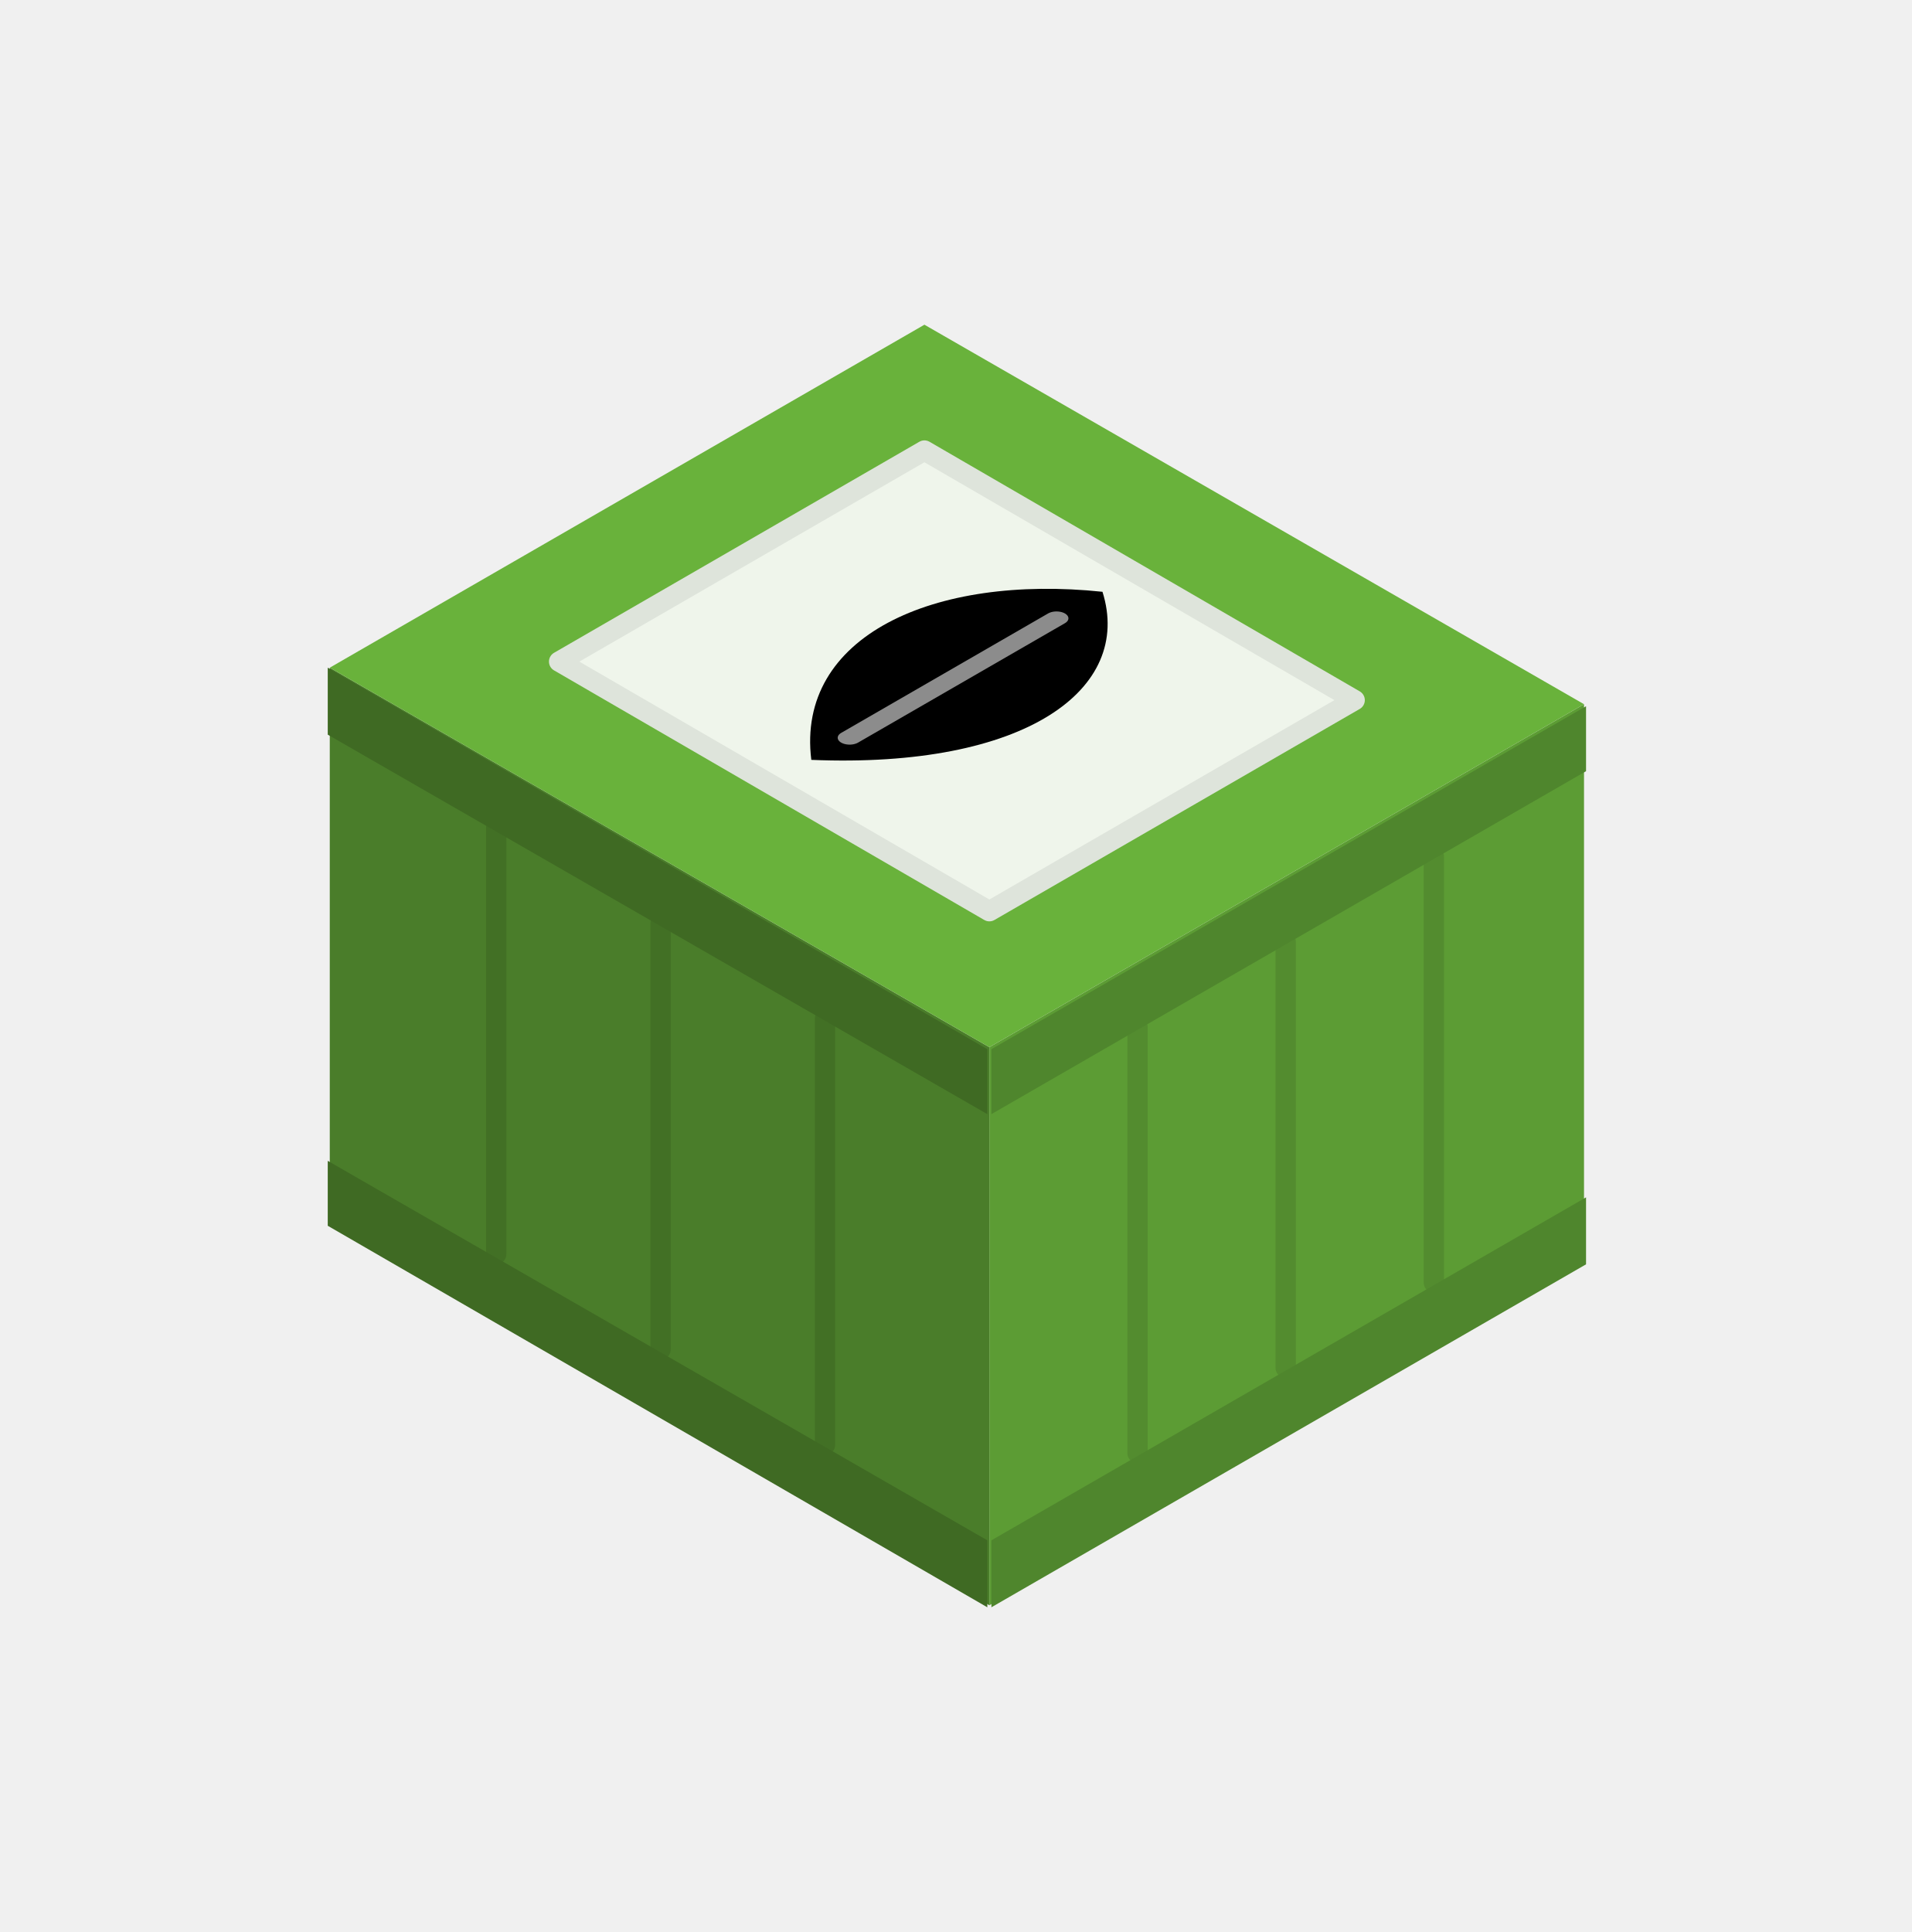
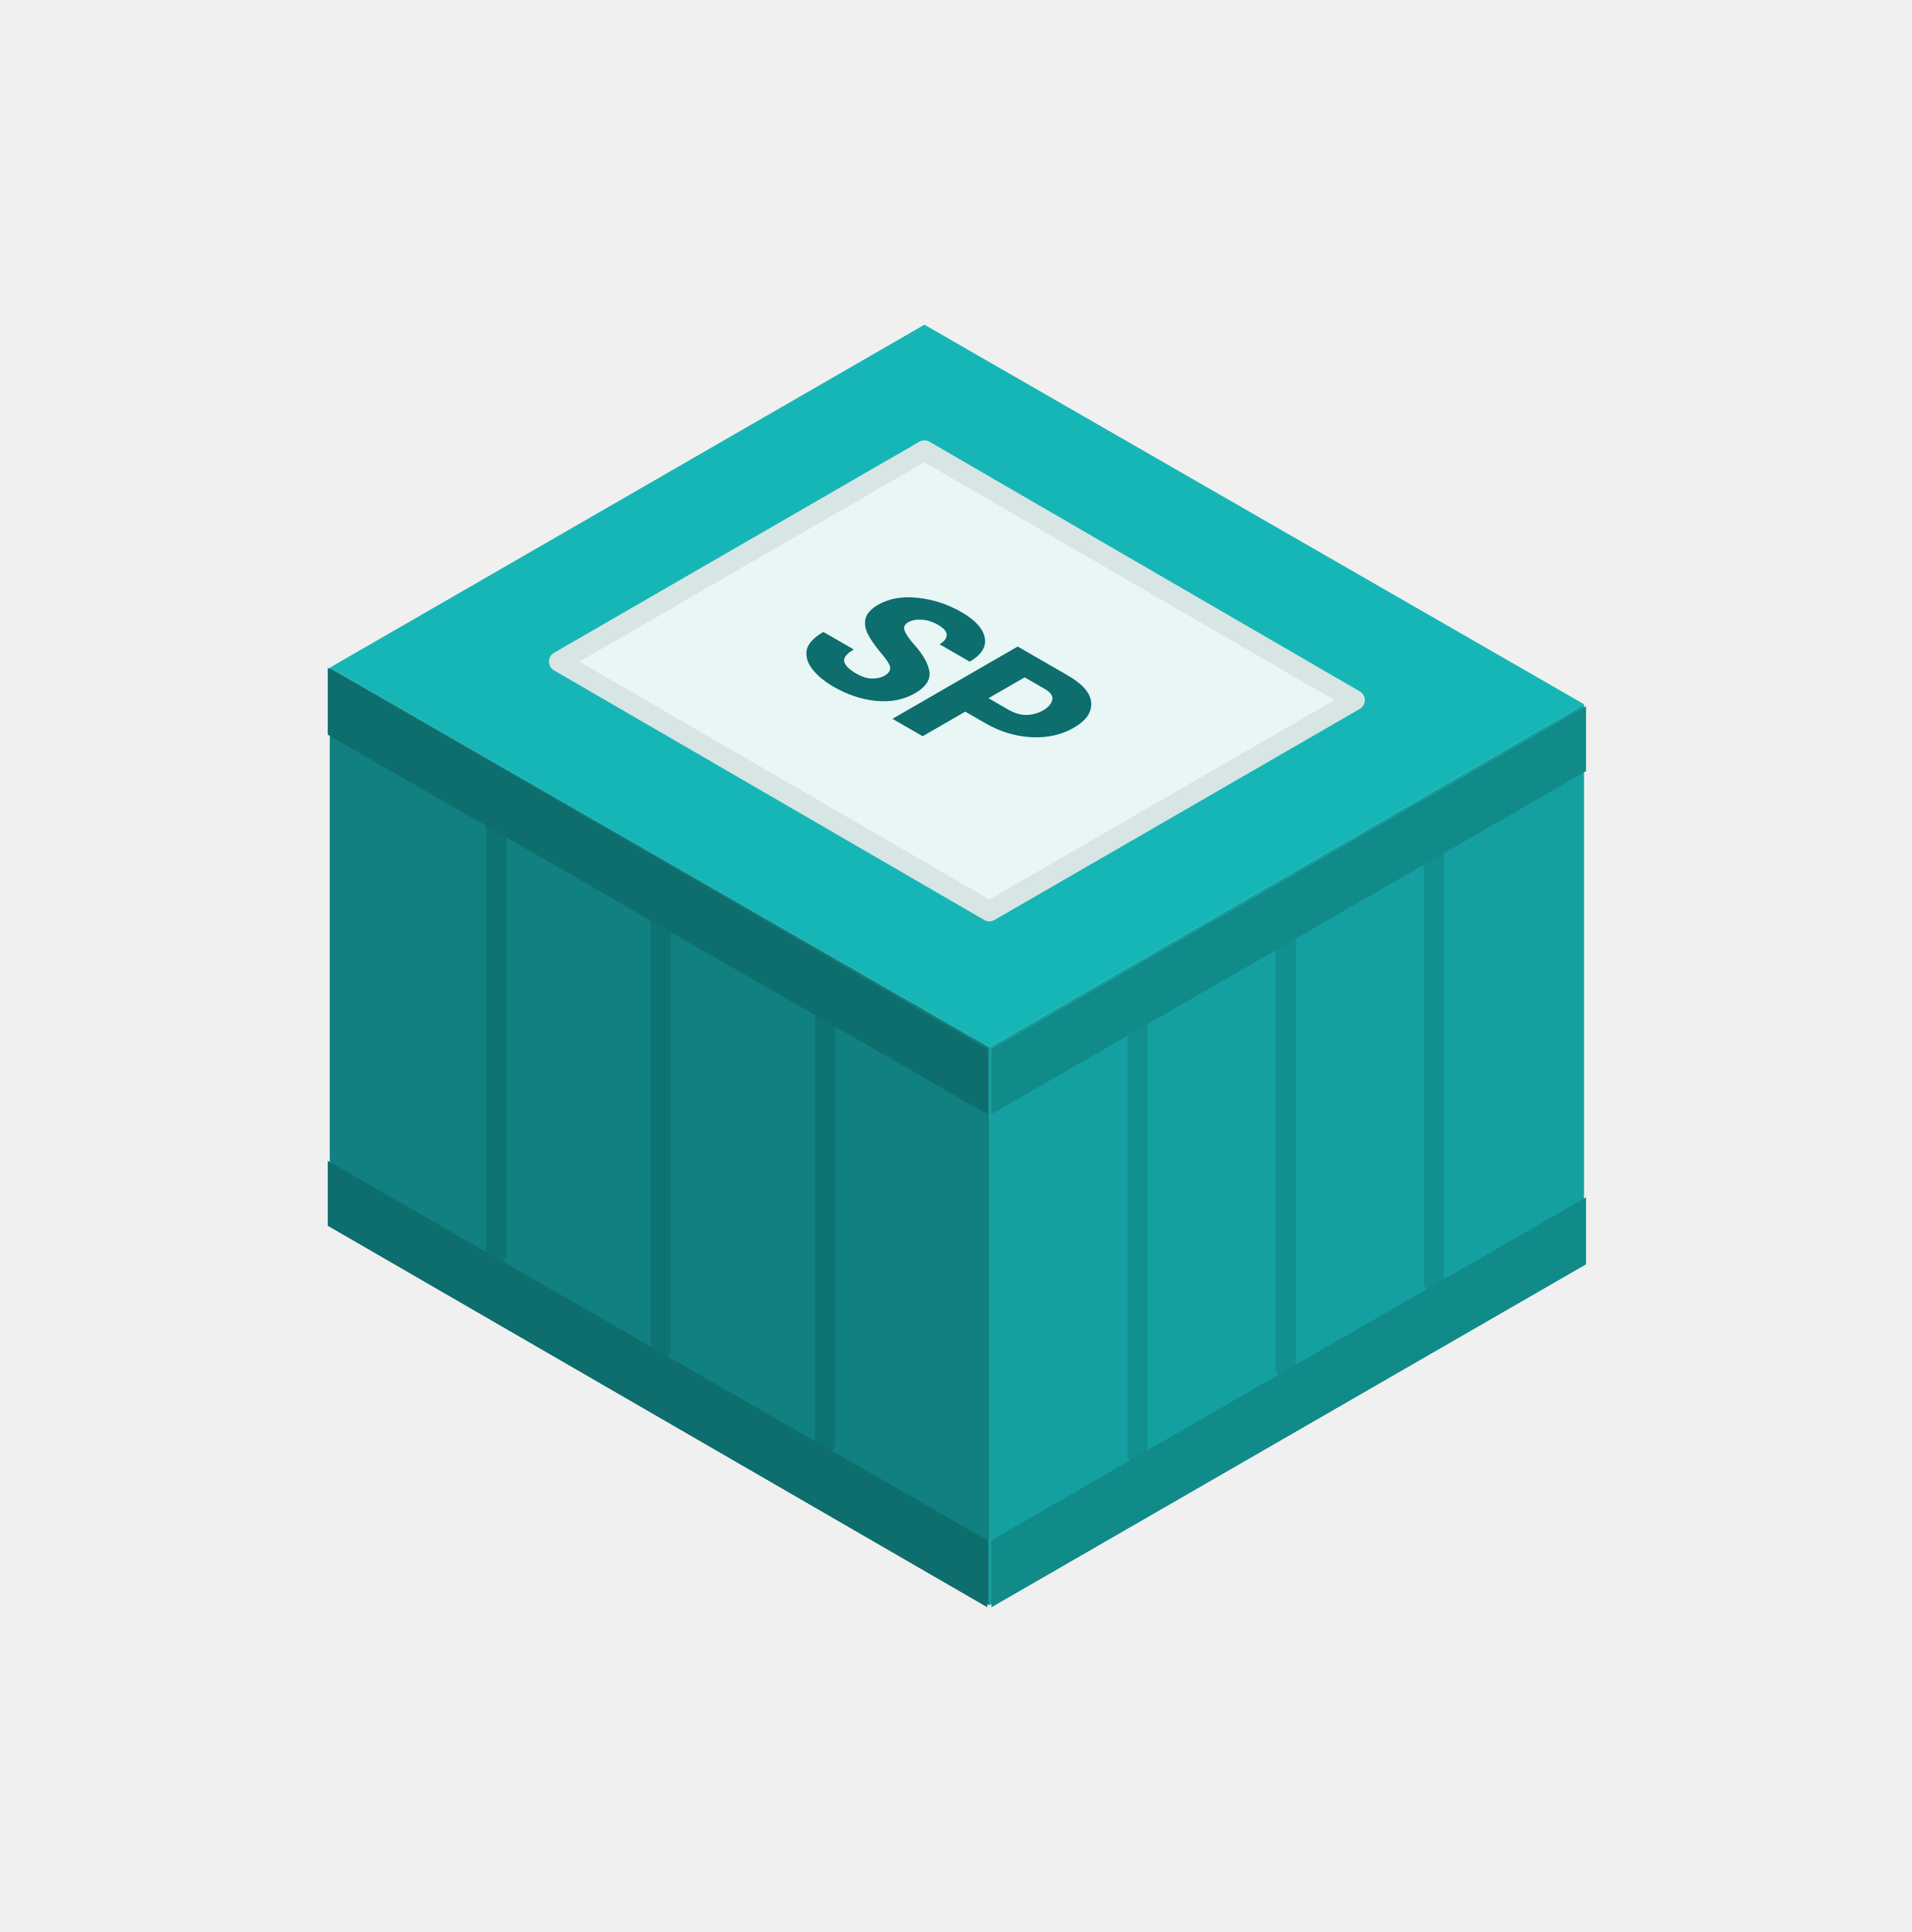
<svg xmlns="http://www.w3.org/2000/svg" viewBox="-47.0 -61.3 93.9 95.2" width="94" height="95" role="presentation" aria-hidden="true">
  <g font-family="system-ui, -apple-system, 'Segoe UI', Roboto, 'Helvetica Neue', sans-serif">
-     <polygon points="30.9,0.9 1.6,17.8 1.6,-9.7 30.9,-26.6" fill="#5c9c34" />
-     <polygon points="-30.9,-0.9 1.6,17.8 1.6,-9.7 -30.9,-28.4" fill="#4a7d2a" />
-     <polygon points="-1.6,-45.3 30.9,-26.6 1.6,-9.7 -30.9,-28.4" fill="#69b23b" />
-     <line x1="23.5" y1="1.9" x2="23.5" y2="-19.1" stroke="#538c2f" stroke-width="1.0" stroke-linecap="round" />
-     <line x1="16.2" y1="6.1" x2="16.2" y2="-14.9" stroke="#538c2f" stroke-width="1.0" stroke-linecap="round" />
-     <line x1="8.9" y1="10.3" x2="8.9" y2="-10.7" stroke="#538c2f" stroke-width="1.0" stroke-linecap="round" />
-     <line x1="-22.7" y1="0.5" x2="-22.7" y2="-20.5" stroke="#427025" stroke-width="1.0" stroke-linecap="round" />
-     <line x1="-14.6" y1="5.2" x2="-14.6" y2="-15.8" stroke="#427025" stroke-width="1.0" stroke-linecap="round" />
-     <line x1="-6.5" y1="9.9" x2="-6.5" y2="-11.1" stroke="#427025" stroke-width="1.0" stroke-linecap="round" />
-     <polygon points="31.0,1.0 1.7,17.9 1.7,14.6 31.0,-2.3" fill="#4f862d" />
-     <polygon points="-31.0,-0.9 1.5,17.9 1.5,14.6 -31.0,-4.1" fill="#3f6a23" />
-     <polygon points="31.0,-23.3 1.7,-6.4 1.7,-9.6 31.0,-26.5" fill="#4f862d" />
-     <polygon points="-31.0,-25.1 1.5,-6.4 1.5,-9.6 -31.0,-28.4" fill="#3f6a23" />
-     <polygon points="-1.6,-39.1 19.6,-26.8 1.6,-16.4 -19.6,-28.7" fill="#eff5eb" stroke="#dee4db" stroke-width="1.0" stroke-linejoin="round" />
-     <g fill="#3f6a23" transform="matrix(0.7551 0.4359 -0.7551 0.4359 0.00 -38.46)">
-       <path d="M12 2.5C5.5 7 4.5 15 12 21.5C19.5 15 18.5 7 12 2.5Z" fill="currentColor" />
-       <path d="M12 5.5V19" stroke="#ffffff" stroke-width="1.1" stroke-linecap="round" opacity="0.55" />
+     <polygon points="30.9,0.9 1.6,17.8 1.6,-9.7 30.9,-26.6" fill="#14a0a0" />
+     <polygon points="-30.9,-0.9 1.6,17.8 1.6,-9.7 -30.9,-28.4" fill="#108080" />
+     <polygon points="-1.6,-45.3 30.9,-26.6 1.6,-9.7 -30.9,-28.4" fill="#17b6b6" />
+     <line x1="23.5" y1="1.9" x2="23.5" y2="-19.1" stroke="#129090" stroke-width="1.0" stroke-linecap="round" />
+     <line x1="16.2" y1="6.1" x2="16.2" y2="-14.9" stroke="#129090" stroke-width="1.0" stroke-linecap="round" />
+     <line x1="8.9" y1="10.3" x2="8.9" y2="-10.7" stroke="#129090" stroke-width="1.0" stroke-linecap="round" />
+     <line x1="-22.7" y1="0.5" x2="-22.7" y2="-20.5" stroke="#0e7373" stroke-width="1.0" stroke-linecap="round" />
+     <line x1="-14.6" y1="5.2" x2="-14.6" y2="-15.8" stroke="#0e7373" stroke-width="1.0" stroke-linecap="round" />
+     <line x1="-6.5" y1="9.9" x2="-6.5" y2="-11.1" stroke="#0e7373" stroke-width="1.0" stroke-linecap="round" />
+     <polygon points="31.0,1.0 1.7,17.9 1.7,14.6 31.0,-2.3" fill="#118a8a" />
+     <polygon points="-31.0,-0.9 1.5,17.9 1.5,14.6 -31.0,-4.1" fill="#0e6d6d" />
+     <polygon points="31.0,-23.3 1.7,-6.4 1.7,-9.6 31.0,-26.5" fill="#118a8a" />
+     <polygon points="-31.0,-25.1 1.5,-6.4 1.5,-9.6 -31.0,-28.4" fill="#0e6d6d" />
+     <polygon points="-1.6,-39.1 19.6,-26.8 1.6,-16.4 -19.6,-28.7" fill="#e8f6f6" stroke="#d8e5e5" stroke-width="1.0" stroke-linejoin="round" />
+     <g fill="#0e6d6d" transform="matrix(0.7551 0.4359 -0.7551 0.4359 0.00 -38.46)">
+       <text x="12" y="12.6" font-size="11.5" font-weight="800" font-family="system-ui, -apple-system, 'Segoe UI', Roboto, 'Helvetica Neue', sans-serif" text-anchor="middle" dominant-baseline="central" letter-spacing="-0.3">SP</text>
    </g>
  </g>
</svg>
